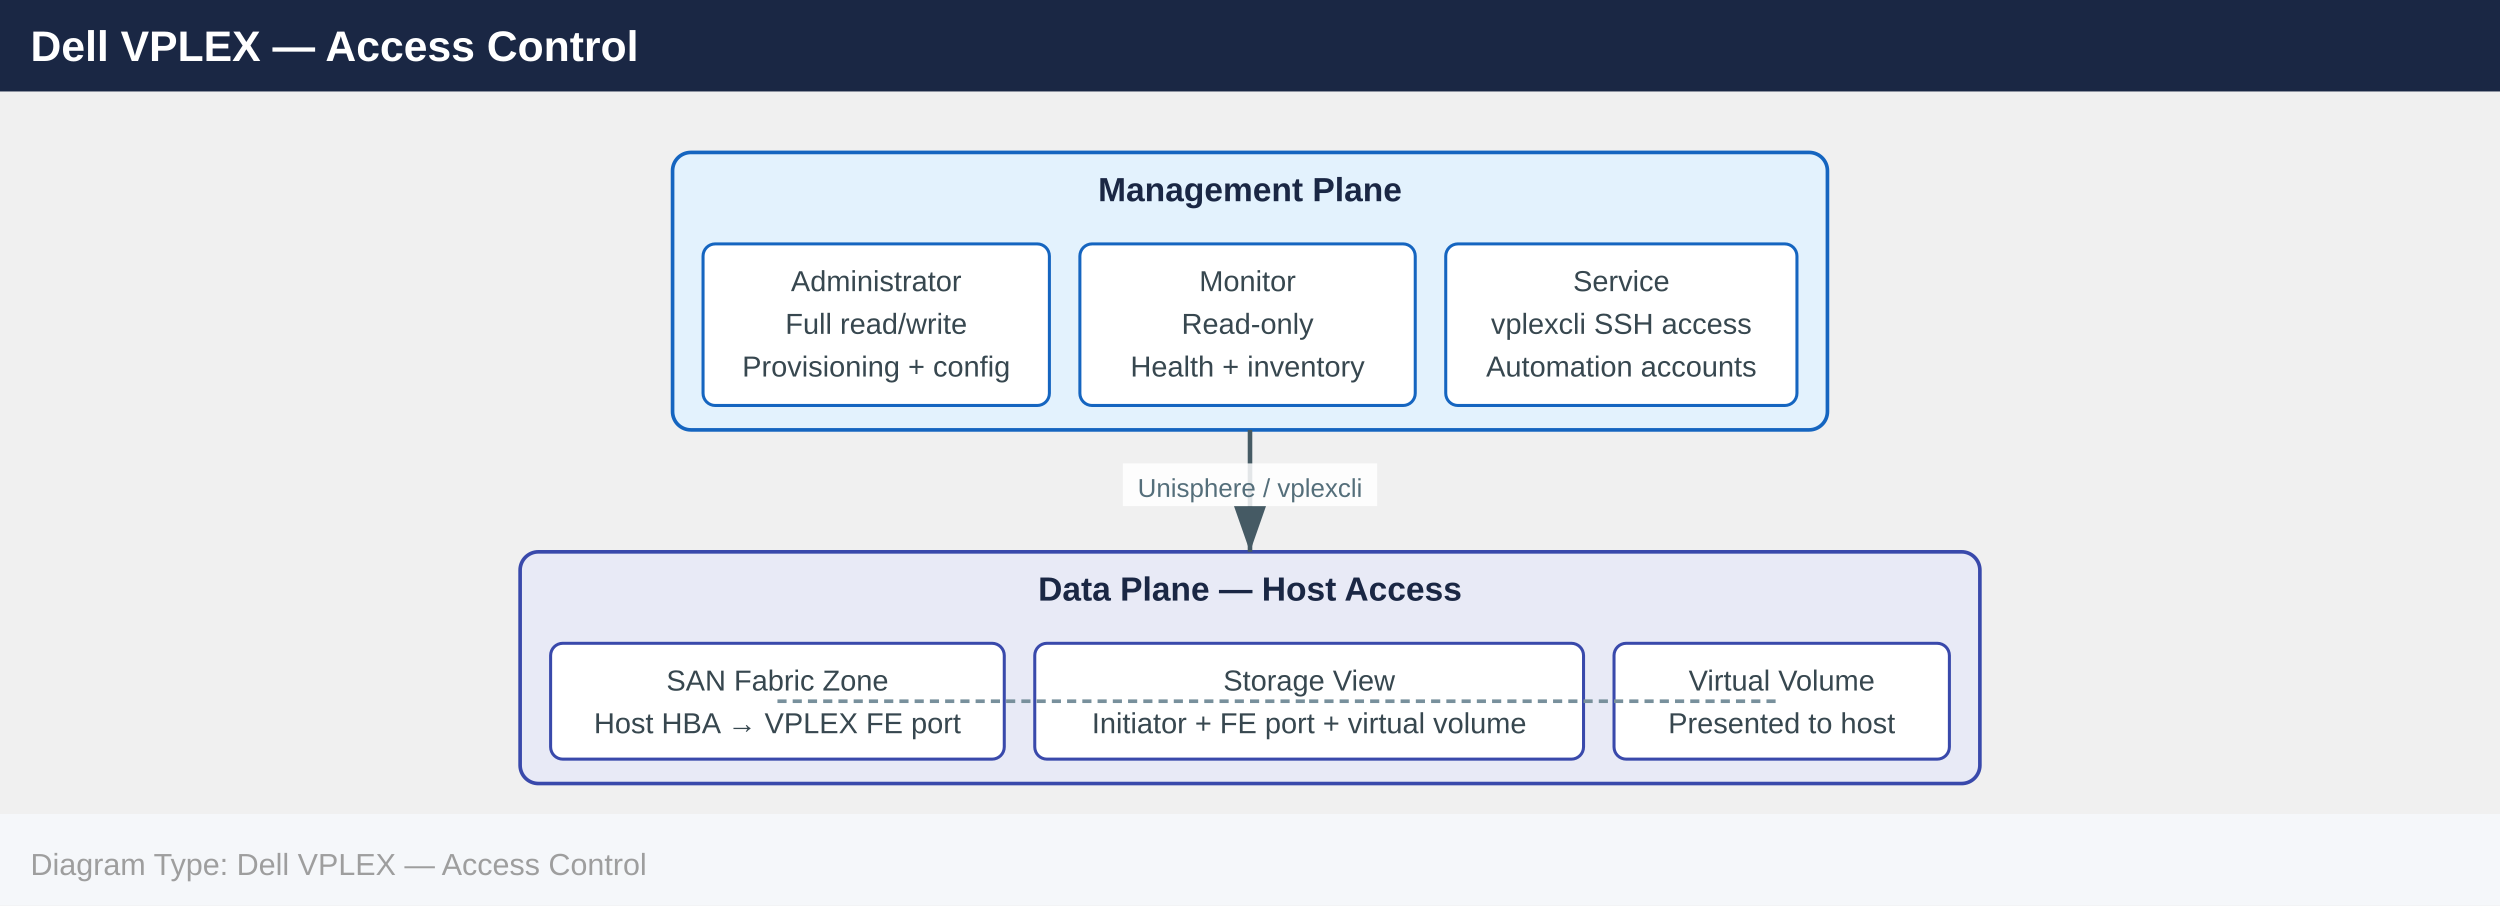
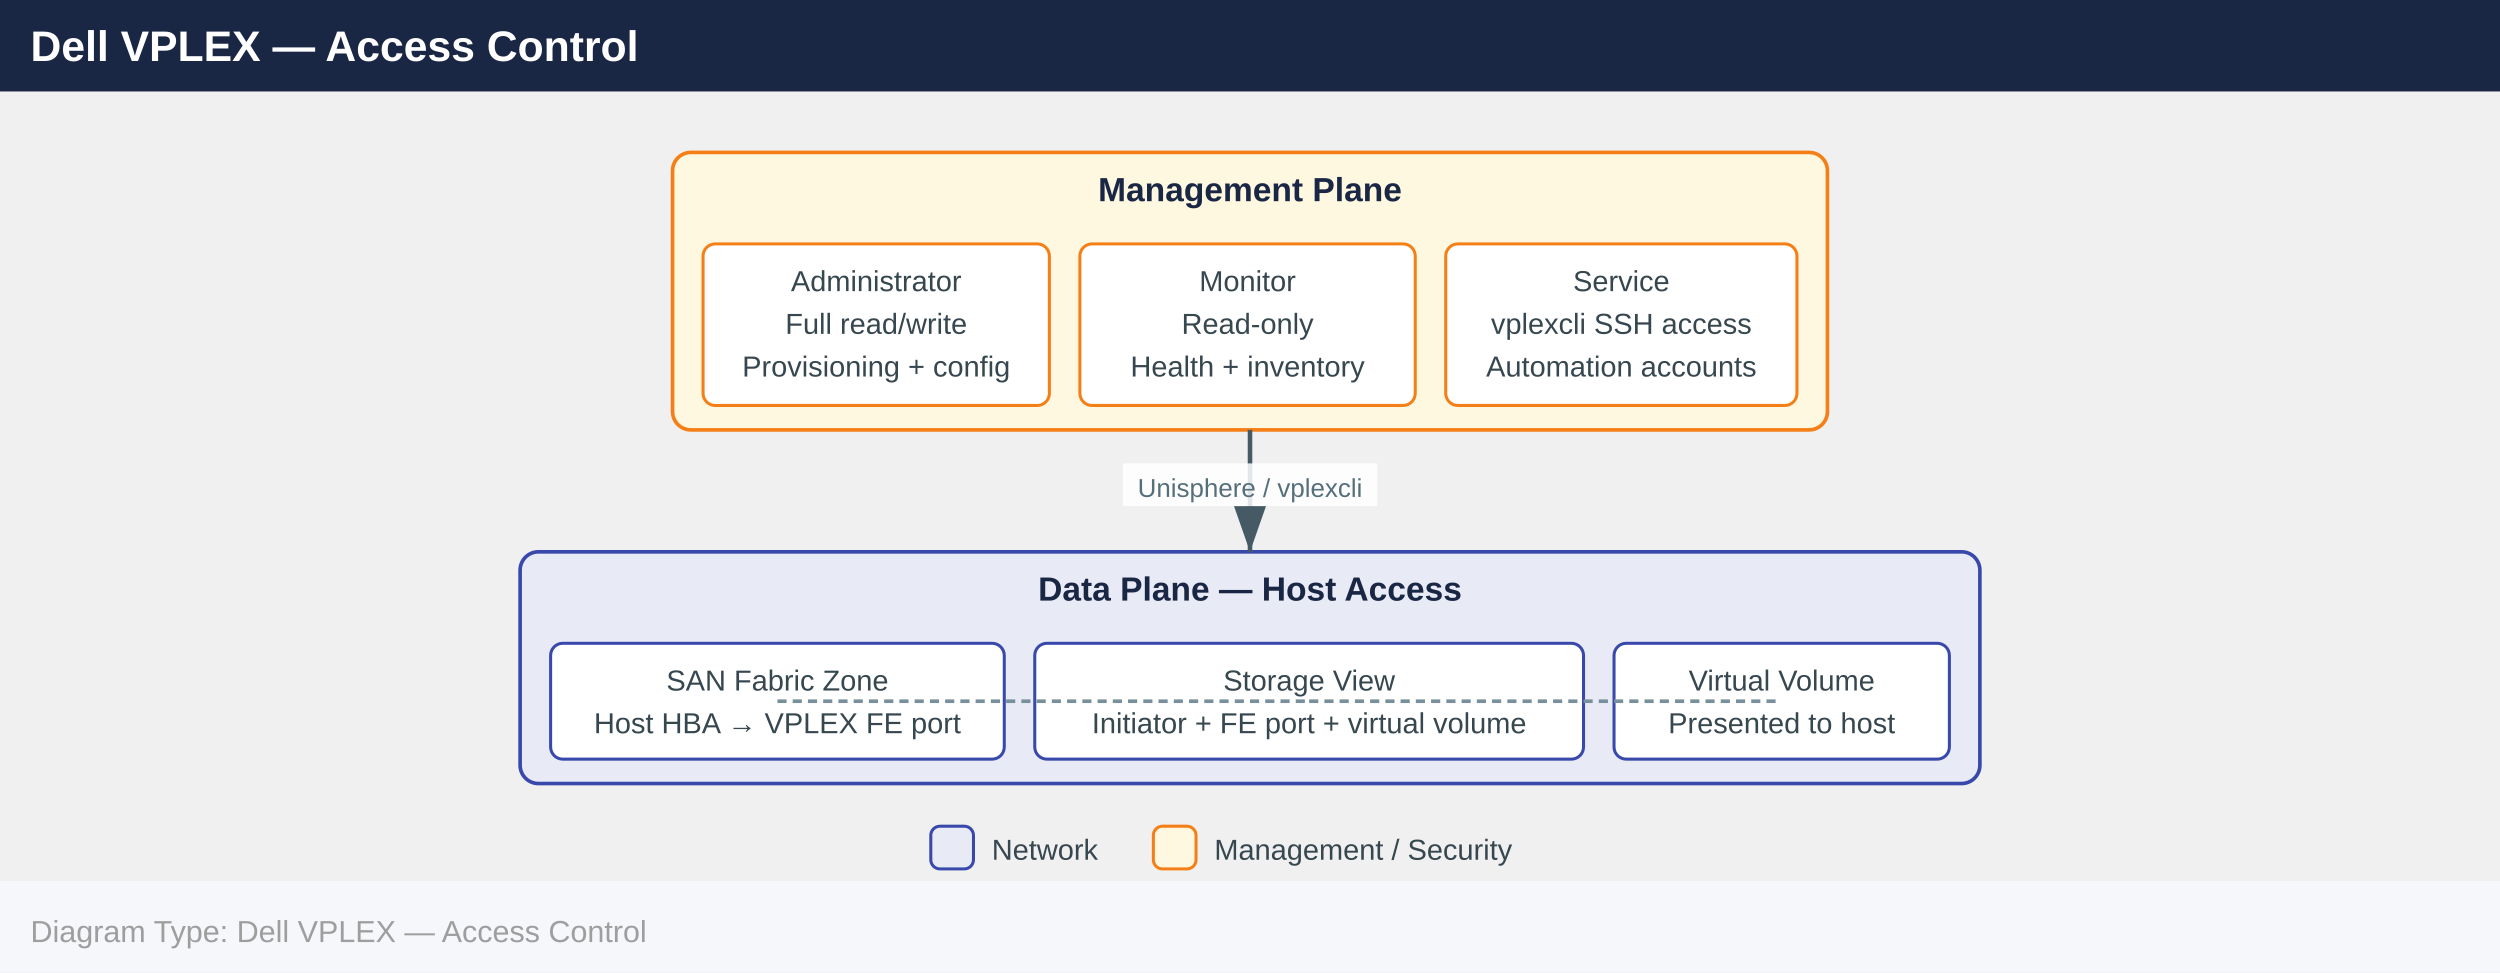
- <svg xmlns="http://www.w3.org/2000/svg" width="820" height="297" viewBox="0 0 820 297">
+ <svg xmlns="http://www.w3.org/2000/svg" width="820" height="319" viewBox="0 0 820 319">
  <defs>
    <marker id="arrowhead" markerWidth="10" markerHeight="7" refX="10" refY="3.5" orient="auto">
      <polygon points="0 0, 10 3.5, 0 7" fill="#455a64" />
    </marker>
  </defs>
  <rect x="0" y="0" width="820" height="30" fill="#1a2744" />
  <text x="10" y="20" font-family="Arial,Helvetica,sans-serif" font-size="14" font-weight="bold" fill="#ffffff">Dell VPLEX — Access Control</text>
-   <rect x="220.6" y="50.0" width="378.8" height="91.0" rx="6" fill="#e3f2fd" stroke="#1565c0" stroke-width="1.2" />
+   <rect x="220.6" y="50.0" width="378.8" height="91.0" rx="6" fill="#fff8e1" stroke="#f57f17" stroke-width="1.2" />
  <text x="410.0" y="66.0" text-anchor="middle" font-family="Arial,Helvetica,sans-serif" font-size="11" font-weight="700" fill="#1a2744">Management Plane</text>
-   <rect x="230.6" y="80.0" width="113.6" height="53.0" rx="4" fill="#ffffff" stroke="#1565c0" stroke-width="1" />
+   <rect x="230.6" y="80.0" width="113.6" height="53.0" rx="4" fill="#ffffff" stroke="#f57f17" stroke-width="1" />
  <text x="287.4" y="95.5" text-anchor="middle" font-family="Arial,Helvetica,sans-serif" font-size="9.5" fill="#37474f">Administrator</text>
  <text x="287.4" y="109.5" text-anchor="middle" font-family="Arial,Helvetica,sans-serif" font-size="9.5" fill="#37474f">Full read/write</text>
  <text x="287.4" y="123.5" text-anchor="middle" font-family="Arial,Helvetica,sans-serif" font-size="9.5" fill="#37474f">Provisioning + config</text>
-   <rect x="354.2" y="80.0" width="110.0" height="53.0" rx="4" fill="#ffffff" stroke="#1565c0" stroke-width="1" />
+   <rect x="354.2" y="80.0" width="110.0" height="53.0" rx="4" fill="#ffffff" stroke="#f57f17" stroke-width="1" />
  <text x="409.2" y="95.5" text-anchor="middle" font-family="Arial,Helvetica,sans-serif" font-size="9.5" fill="#37474f">Monitor</text>
  <text x="409.2" y="109.5" text-anchor="middle" font-family="Arial,Helvetica,sans-serif" font-size="9.5" fill="#37474f">Read-only</text>
  <text x="409.2" y="123.5" text-anchor="middle" font-family="Arial,Helvetica,sans-serif" font-size="9.5" fill="#37474f">Health + inventory</text>
-   <rect x="474.2" y="80.0" width="115.2" height="53.0" rx="4" fill="#ffffff" stroke="#1565c0" stroke-width="1" />
+   <rect x="474.2" y="80.0" width="115.2" height="53.0" rx="4" fill="#ffffff" stroke="#f57f17" stroke-width="1" />
  <text x="531.8" y="95.5" text-anchor="middle" font-family="Arial,Helvetica,sans-serif" font-size="9.5" fill="#37474f">Service</text>
  <text x="531.8" y="109.5" text-anchor="middle" font-family="Arial,Helvetica,sans-serif" font-size="9.5" fill="#37474f">vplexcli SSH access</text>
  <text x="531.8" y="123.5" text-anchor="middle" font-family="Arial,Helvetica,sans-serif" font-size="9.5" fill="#37474f">Automation accounts</text>
  <rect x="170.6" y="181.0" width="478.8" height="76.0" rx="6" fill="#e8eaf6" stroke="#3949ab" stroke-width="1.2" />
  <text x="410.0" y="197.0" text-anchor="middle" font-family="Arial,Helvetica,sans-serif" font-size="11" font-weight="700" fill="#1a2744">Data Plane — Host Access</text>
  <rect x="180.6" y="211.0" width="148.8" height="38.0" rx="4" fill="#ffffff" stroke="#3949ab" stroke-width="1" />
  <text x="255.0" y="226.5" text-anchor="middle" font-family="Arial,Helvetica,sans-serif" font-size="9.5" fill="#37474f">SAN Fabric Zone</text>
  <text x="255.0" y="240.5" text-anchor="middle" font-family="Arial,Helvetica,sans-serif" font-size="9.5" fill="#37474f">Host HBA → VPLEX FE port</text>
  <rect x="339.4" y="211.0" width="180.0" height="38.0" rx="4" fill="#ffffff" stroke="#3949ab" stroke-width="1" />
  <text x="429.4" y="226.5" text-anchor="middle" font-family="Arial,Helvetica,sans-serif" font-size="9.5" fill="#37474f">Storage View</text>
  <text x="429.4" y="240.5" text-anchor="middle" font-family="Arial,Helvetica,sans-serif" font-size="9.5" fill="#37474f">Initiator + FE port + virtual volume</text>
  <rect x="529.4" y="211.0" width="110.0" height="38.0" rx="4" fill="#ffffff" stroke="#3949ab" stroke-width="1" />
  <text x="584.4" y="226.5" text-anchor="middle" font-family="Arial,Helvetica,sans-serif" font-size="9.5" fill="#37474f">Virtual Volume</text>
  <text x="584.4" y="240.5" text-anchor="middle" font-family="Arial,Helvetica,sans-serif" font-size="9.5" fill="#37474f">Presented to host</text>
  <line x1="410.0" y1="141.0" x2="410.0" y2="181.0" stroke="#455a64" stroke-width="1.5" marker-end="url(#arrowhead)" />
  <rect x="368.3" y="152.0" width="83.4" height="14" fill="#ffffff" opacity="0.85" />
  <text x="410.0" y="163.0" text-anchor="middle" font-family="Arial,Helvetica,sans-serif" font-size="8.5" fill="#546e7a">Unisphere / vplexcli</text>
  <line x1="255.0" y1="230.0" x2="429.4" y2="230.0" stroke="#78909c" stroke-width="1.2" stroke-dasharray="3,2" />
  <line x1="429.4" y1="230.0" x2="584.4" y2="230.0" stroke="#78909c" stroke-width="1.2" stroke-dasharray="3,2" />
-   <rect x="0" y="267.0" width="820" height="30" fill="#f5f7fa" />
-   <text x="10" y="287.0" font-family="Arial,Helvetica,sans-serif" font-size="10" fill="#9e9e9e">Diagram Type: Dell VPLEX — Access Control</text>
+   <rect x="305.3" y="271.0" width="14" height="14" rx="3" fill="#e8eaf6" stroke="#3949ab" stroke-width="1" />
+   <text x="325.3" y="282.0" font-family="Arial,Helvetica,sans-serif" font-size="9.5" fill="#37474f">Network</text>
+   <rect x="378.3" y="271.0" width="14" height="14" rx="3" fill="#fff8e1" stroke="#f57f17" stroke-width="1" />
+   <text x="398.3" y="282.0" font-family="Arial,Helvetica,sans-serif" font-size="9.5" fill="#37474f">Management / Security</text>
+   <rect x="0" y="289.0" width="820" height="30" fill="#f5f7fa" />
+   <text x="10" y="309.0" font-family="Arial,Helvetica,sans-serif" font-size="10" fill="#9e9e9e">Diagram Type: Dell VPLEX — Access Control</text>
</svg>
